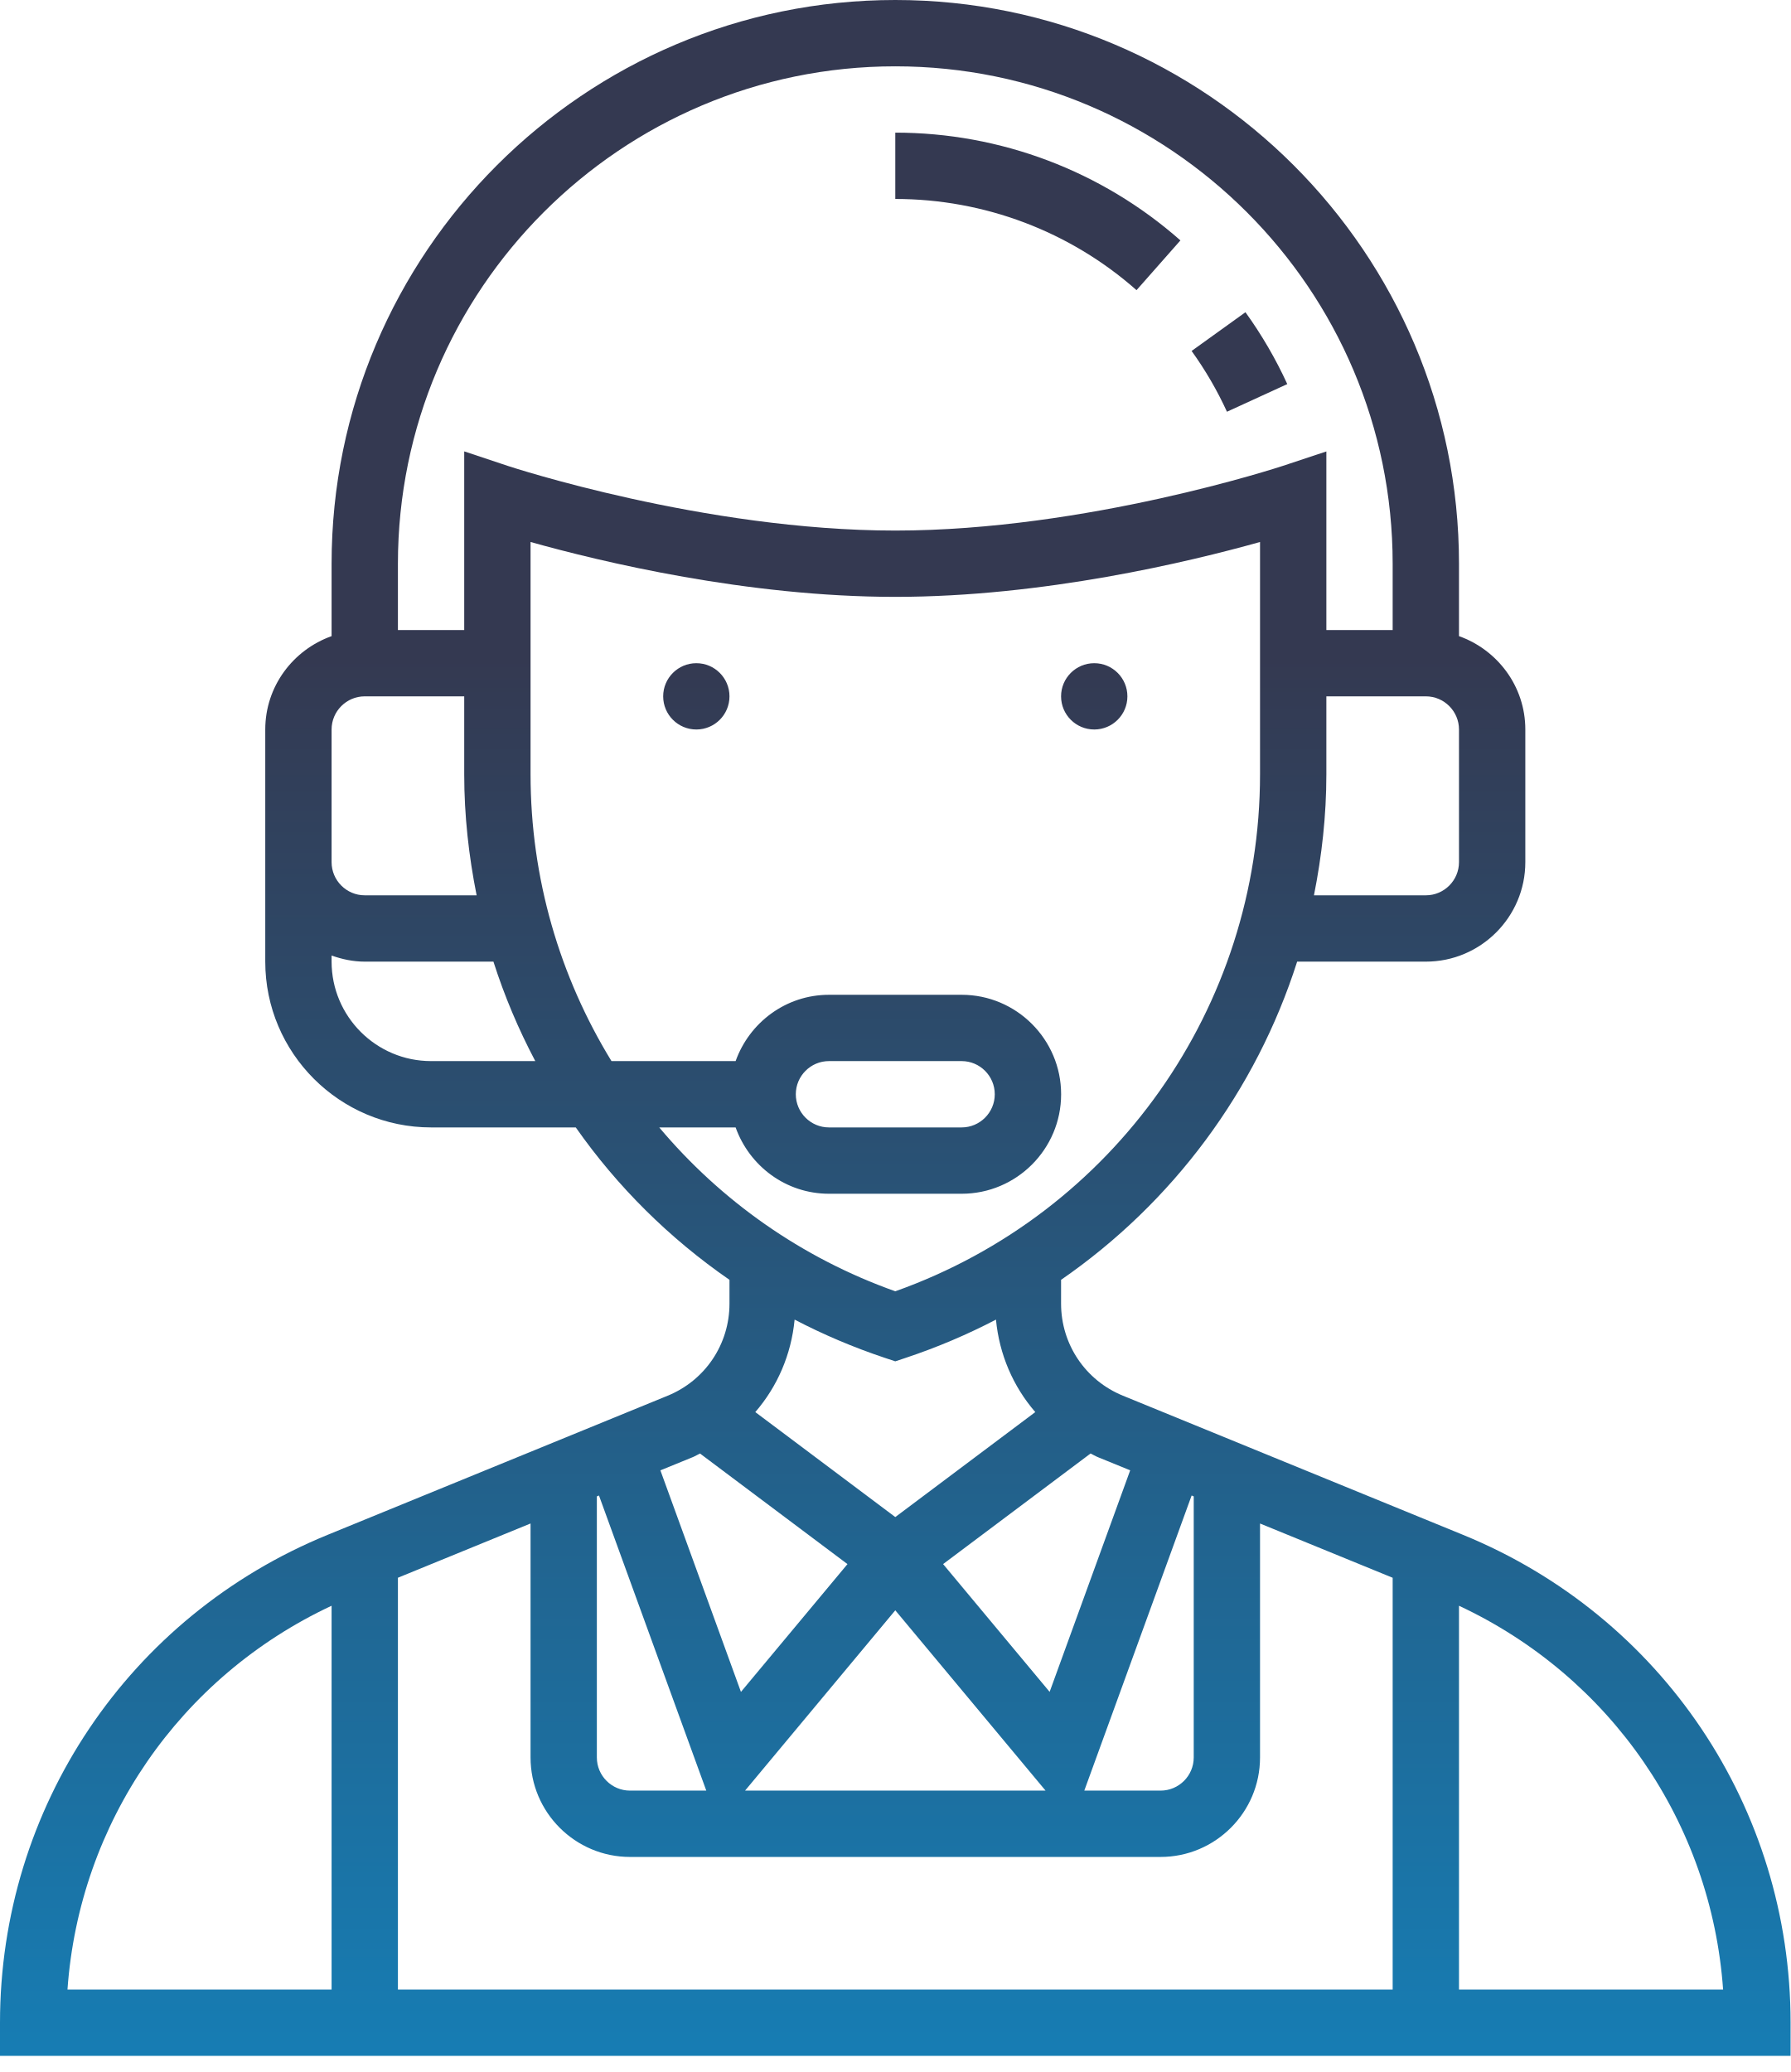
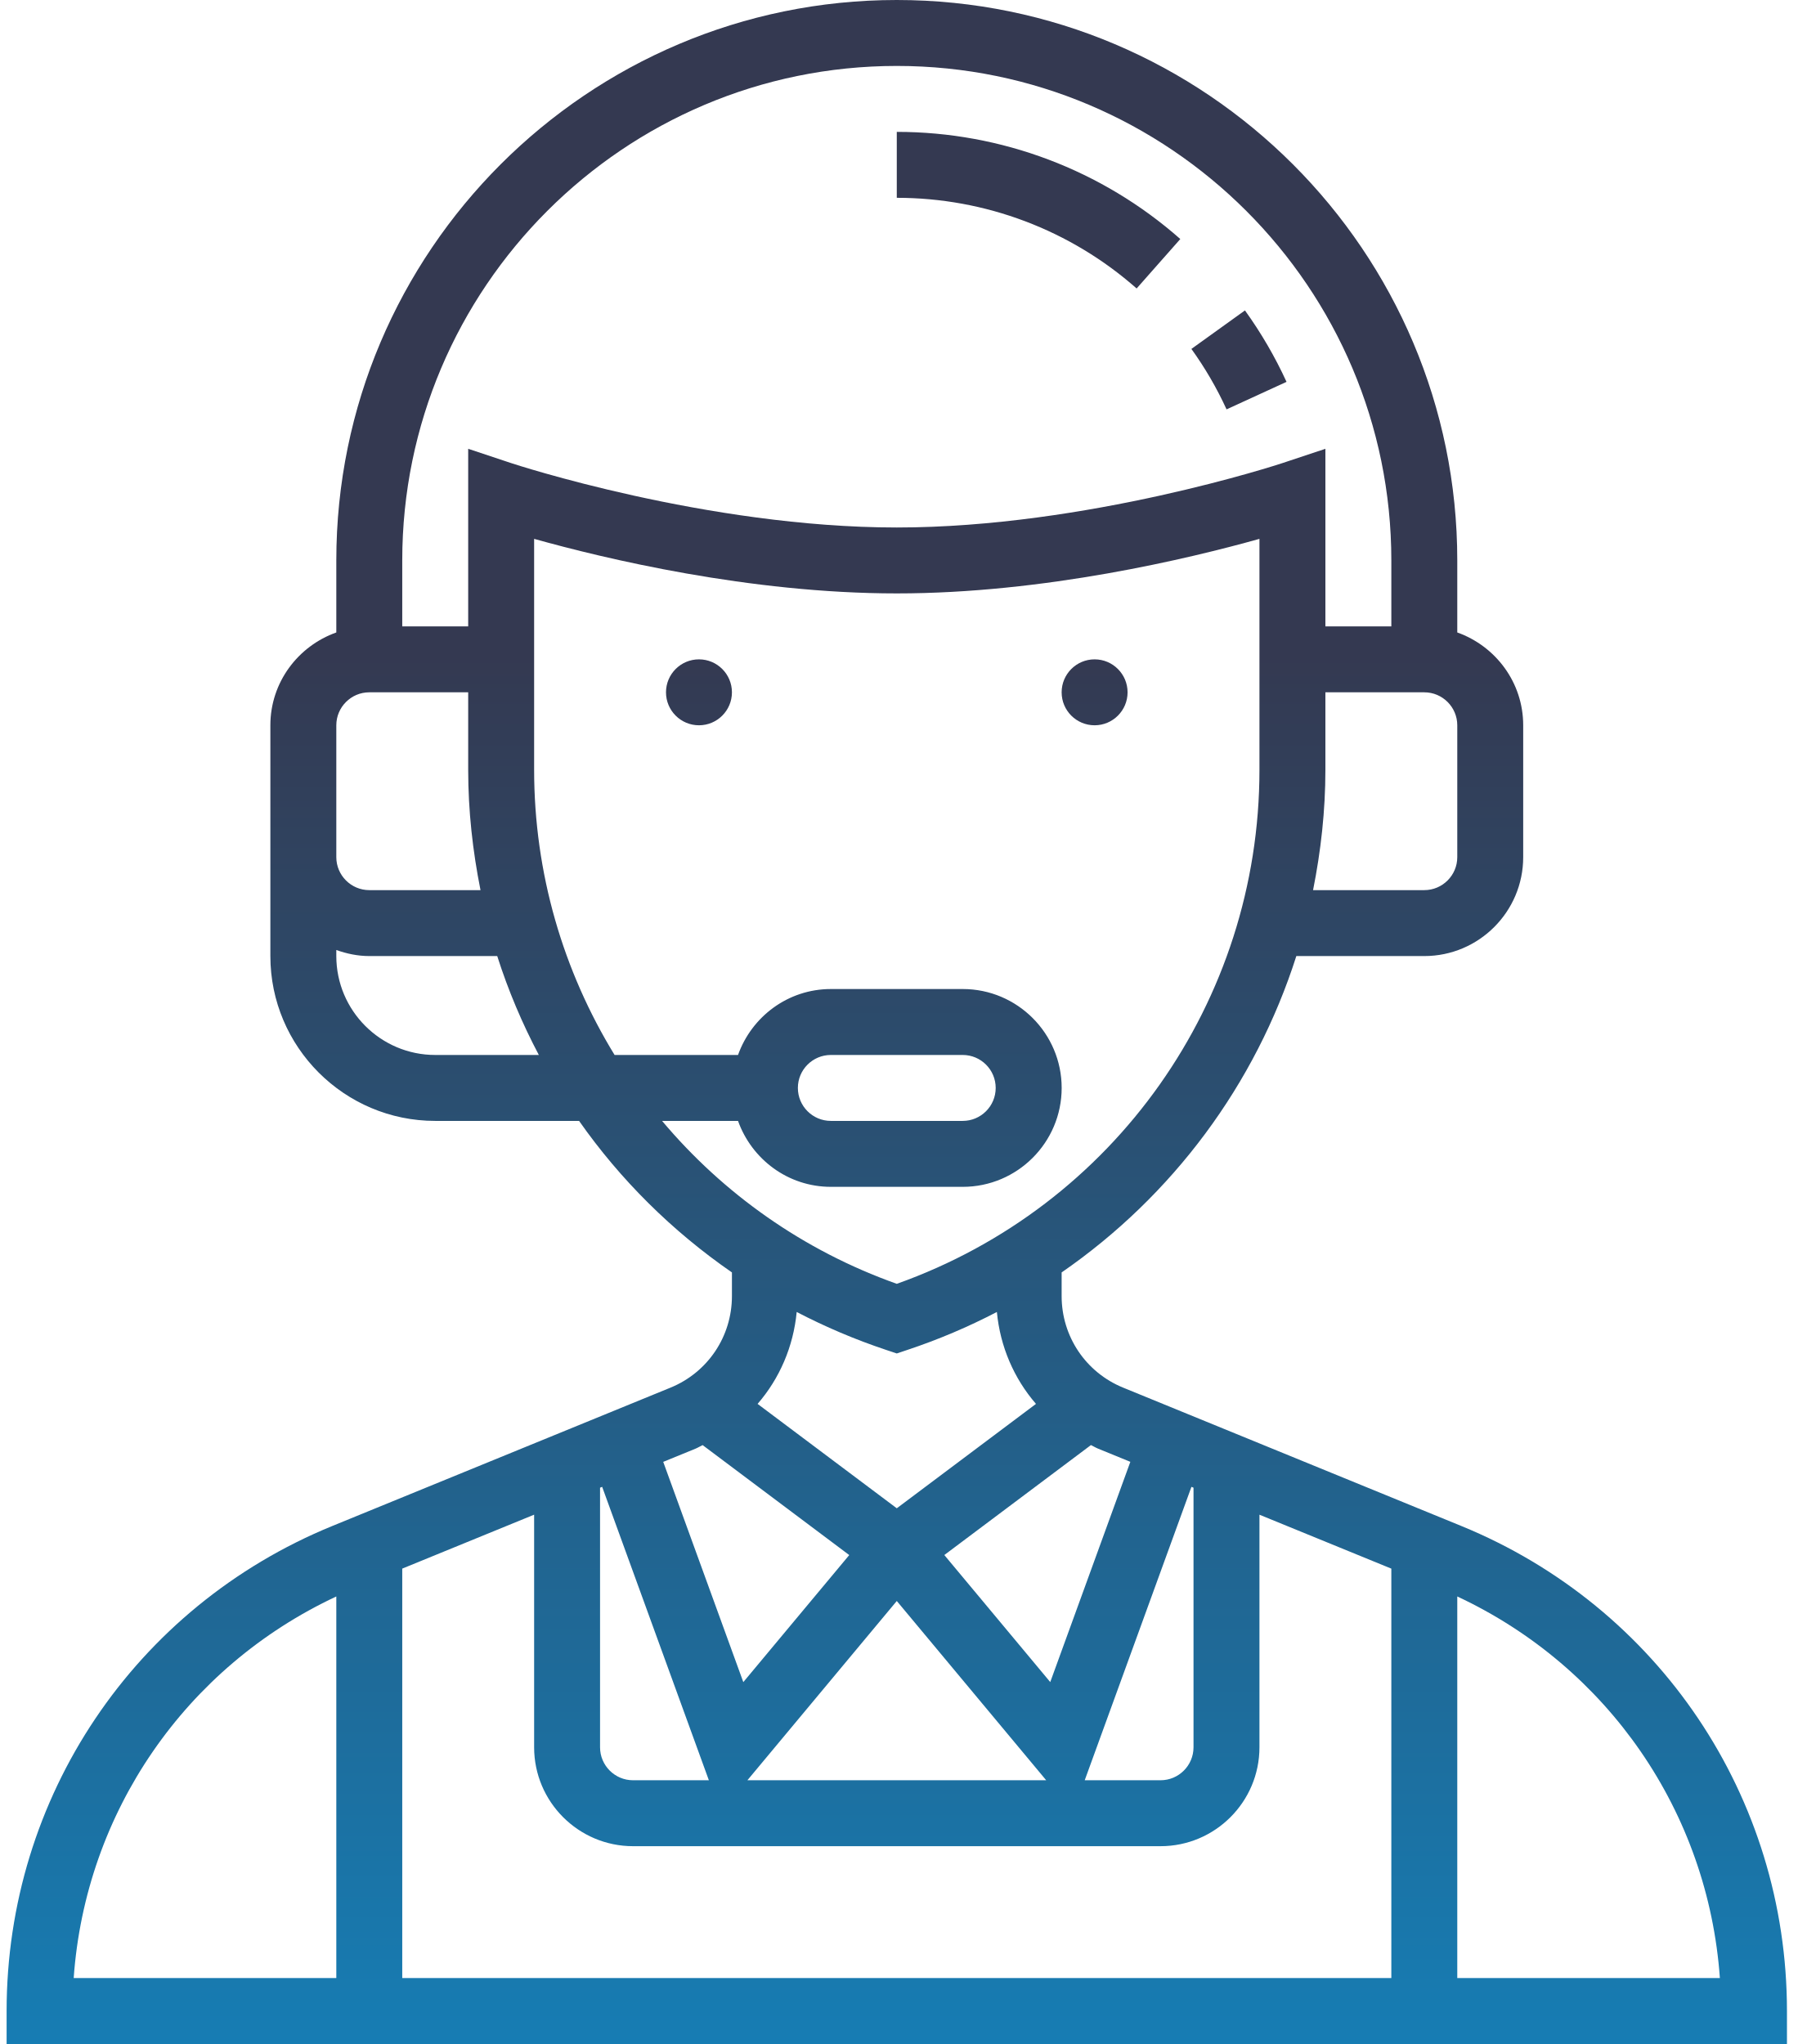
- <svg xmlns="http://www.w3.org/2000/svg" width="70" height="81" viewBox="0 0 70 81" fill="none">
-   <path d="M41.481 27.222C41.481 26.507 42.062 25.926 42.778 25.926C43.493 25.926 44.074 26.507 44.074 27.222C44.074 27.938 43.493 28.518 42.778 28.518C42.062 28.518 41.481 27.938 41.481 27.222ZM27.222 25.926C26.507 25.926 25.926 26.507 25.926 27.222C25.926 27.938 26.507 28.518 27.222 28.518C27.938 28.518 28.518 27.938 28.518 27.222C28.518 26.507 27.938 25.926 27.222 25.926ZM70 79.074V80.37H57.037H12.963H0V79.074C0 70.671 5.026 63.185 12.803 60.003L26.102 54.562C27.57 53.962 28.518 52.549 28.518 50.963V50.032C26.162 48.404 24.131 46.387 22.509 44.074H16.852C13.278 44.074 10.37 41.166 10.37 37.593V33.704V32.407V28.518C10.37 26.831 11.458 25.405 12.963 24.868V22.037C12.963 9.886 22.849 0 35 0C47.151 0 57.037 9.886 57.037 22.037V24.868C58.542 25.405 59.63 26.831 59.63 28.518V33.704C59.63 35.848 57.885 37.593 55.741 37.593H50.71C49.1 42.64 45.85 47.014 41.481 50.032V50.963C41.481 52.549 42.43 53.961 43.898 54.561L57.197 60.002C64.974 63.185 70 70.671 70 79.074ZM23.333 68.704C23.333 69.419 23.915 70 24.63 70H27.611L23.416 58.463L23.333 58.497V68.704ZM29.127 70H40.875L35 62.951L29.127 70ZM46.585 58.463L42.389 70H45.37C46.085 70 46.667 69.419 46.667 68.704V58.497L46.585 58.463ZM42.916 56.962C42.818 56.922 42.73 56.866 42.634 56.821L36.869 61.144L41.034 66.14L44.183 57.479L42.916 56.962ZM57.037 28.518C57.037 27.804 56.455 27.222 55.741 27.222H51.852V30.27C51.852 31.884 51.674 33.463 51.367 35H55.741C56.455 35 57.037 34.418 57.037 33.704V28.518ZM15.556 22.037V24.63H18.148V17.646L19.854 18.214C19.931 18.24 27.535 20.741 35 20.741C42.465 20.741 50.069 18.24 50.146 18.214L51.852 17.648V24.63H54.444V22.037C54.444 11.315 45.722 2.593 35 2.593C24.278 2.593 15.556 11.315 15.556 22.037ZM12.963 32.407V33.704C12.963 34.418 13.545 35 14.259 35H18.633C18.326 33.463 18.148 31.884 18.148 30.27V27.222H14.259C13.545 27.222 12.963 27.804 12.963 28.518V32.407ZM20.926 41.481C20.271 40.241 19.721 38.942 19.29 37.593H14.259C13.803 37.593 13.37 37.499 12.963 37.354V37.593C12.963 39.737 14.708 41.481 16.852 41.481H20.926ZM35 50.48C43.548 47.441 49.259 39.374 49.259 30.27V21.188C46.498 21.962 40.791 23.333 35 23.333C29.209 23.333 23.502 21.962 20.741 21.188V30.27C20.741 34.334 21.885 38.186 23.905 41.481H28.758C29.295 39.977 30.721 38.889 32.409 38.889H37.594C39.738 38.889 41.483 40.634 41.483 42.778C41.483 44.922 39.738 46.667 37.594 46.667H32.409C30.721 46.667 29.295 45.579 28.758 44.074H25.772C28.171 46.928 31.32 49.172 35 50.48ZM32.407 44.074H37.593C38.307 44.074 38.889 43.493 38.889 42.778C38.889 42.062 38.307 41.481 37.593 41.481H32.407C31.693 41.481 31.111 42.062 31.111 42.778C31.111 43.493 31.693 44.074 32.407 44.074ZM31.064 51.587C30.935 52.947 30.393 54.202 29.527 55.202L35 59.306L40.473 55.202C39.607 54.202 39.065 52.947 38.936 51.587C37.816 52.171 36.639 52.672 35.411 53.081L35 53.218L34.59 53.082C33.363 52.672 32.184 52.171 31.064 51.587ZM25.817 57.48L28.966 66.141L33.131 61.145L27.366 56.822C27.27 56.866 27.182 56.923 27.084 56.963L25.817 57.48ZM12.963 77.778V62.773C7.027 65.55 3.099 71.264 2.638 77.778H12.963ZM54.444 77.778V61.679L49.259 59.558V68.704C49.259 70.848 47.514 72.593 45.37 72.593H24.63C22.486 72.593 20.741 70.848 20.741 68.704V59.557L15.556 61.678V77.778H54.444ZM67.362 77.778C66.901 71.264 62.973 65.55 57.037 62.773V77.778H67.362ZM50.324 15.015C49.874 14.032 49.324 13.087 48.689 12.206L46.584 13.72C47.122 14.467 47.586 15.265 47.966 16.096L50.324 15.015ZM46.147 9.398C43.068 6.681 39.109 5.185 35 5.185V7.778C38.478 7.778 41.828 9.044 44.431 11.343L46.147 9.398Z" fill="url(#paint0_linear)" />
+ <svg xmlns="http://www.w3.org/2000/svg" width="102" height="116" viewBox="0 0 102 116" fill="none">
+   <path d="M60.246 39.29C60.246 38.258 61.084 37.419 62.117 37.419C63.15 37.419 63.988 38.258 63.988 39.29C63.988 40.323 63.15 41.161 62.117 41.161C61.084 41.161 60.246 40.323 60.246 39.29ZM39.665 37.419C38.633 37.419 37.794 38.258 37.794 39.29C37.794 40.323 38.633 41.161 39.665 41.161C40.698 41.161 41.536 40.323 41.536 39.29C41.536 38.258 40.698 37.419 39.665 37.419ZM101.407 114.129V116H82.698H19.085H0.375V114.129C0.375 102.001 7.629 91.197 18.855 86.603L38.049 78.751C40.167 77.885 41.536 75.845 41.536 73.555V72.212C38.135 69.862 35.203 66.951 32.862 63.613H24.698C19.539 63.613 15.343 59.416 15.343 54.258V48.645V46.774V41.161C15.343 38.725 16.913 36.667 19.085 35.893V31.806C19.085 14.268 33.353 0 50.891 0C68.43 0 82.698 14.268 82.698 31.806V35.893C84.87 36.667 86.439 38.725 86.439 41.161V48.645C86.439 51.74 83.921 54.258 80.827 54.258H73.565C71.242 61.544 66.551 67.856 60.246 72.212V73.555C60.246 75.845 61.615 77.883 63.733 78.749L82.928 86.602C94.153 91.197 101.407 102.001 101.407 114.129V114.129ZM34.052 99.161C34.052 100.194 34.892 101.032 35.923 101.032H40.227L34.172 84.381L34.052 84.429V99.161ZM42.414 101.032H59.37L50.891 90.858L42.414 101.032ZM67.612 84.381L61.556 101.032H65.859C66.89 101.032 67.73 100.194 67.73 99.161V84.429L67.612 84.381ZM62.317 82.214C62.175 82.156 62.048 82.076 61.909 82.01L53.589 88.25L59.6 95.46L64.145 82.961L62.317 82.214ZM82.698 41.161C82.698 40.13 81.858 39.29 80.827 39.29H75.214V43.689C75.214 46.018 74.957 48.297 74.514 50.516H80.827C81.858 50.516 82.698 49.676 82.698 48.645V41.161ZM22.827 31.806V35.548H26.569V25.47L29.031 26.289C29.141 26.326 40.116 29.936 50.891 29.936C61.666 29.936 72.641 26.326 72.751 26.289L75.214 25.471V35.548H78.956V31.806C78.956 16.332 66.366 3.742 50.891 3.742C35.416 3.742 22.827 16.332 22.827 31.806ZM19.085 46.774V48.645C19.085 49.676 19.925 50.516 20.956 50.516H27.268C26.825 48.297 26.569 46.018 26.569 43.689V39.29H20.956C19.925 39.29 19.085 40.13 19.085 41.161V46.774ZM30.578 59.871C29.633 58.081 28.838 56.206 28.217 54.258H20.956C20.297 54.258 19.672 54.123 19.085 53.914V54.258C19.085 57.353 21.603 59.871 24.698 59.871H30.578ZM50.891 72.859C63.228 68.472 71.472 56.829 71.472 43.689V30.581C67.487 31.698 59.249 33.677 50.891 33.677C42.533 33.677 34.296 31.698 30.311 30.581V43.689C30.311 49.554 31.962 55.115 34.877 59.871H41.882C42.657 57.699 44.715 56.129 47.151 56.129H54.635C57.73 56.129 60.248 58.647 60.248 61.742C60.248 64.837 57.73 67.355 54.635 67.355H47.151C44.715 67.355 42.657 65.785 41.882 63.613H37.572C41.035 67.733 45.58 70.971 50.891 72.859ZM47.149 63.613H54.633C55.664 63.613 56.504 62.775 56.504 61.742C56.504 60.709 55.664 59.871 54.633 59.871H47.149C46.118 59.871 45.278 60.709 45.278 61.742C45.278 62.775 46.118 63.613 47.149 63.613ZM45.211 74.457C45.024 76.42 44.242 78.231 42.992 79.673L50.891 85.597L58.79 79.673C57.541 78.231 56.758 76.42 56.571 74.457C54.955 75.299 53.256 76.023 51.484 76.612L50.891 76.811L50.3 76.614C48.528 76.023 46.827 75.299 45.211 74.457V74.457ZM37.637 82.963L42.182 95.462L48.193 88.252L39.873 82.012C39.734 82.076 39.607 82.158 39.465 82.216L37.637 82.963ZM19.085 112.258V90.602C10.518 94.609 4.848 102.856 4.182 112.258H19.085ZM78.956 112.258V89.022L71.472 85.962V99.161C71.472 102.256 68.954 104.774 65.859 104.774H35.923C32.829 104.774 30.311 102.256 30.311 99.161V85.96L22.827 89.021V112.258H78.956ZM97.6 112.258C96.934 102.856 91.265 94.609 82.698 90.602V112.258H97.6ZM73.008 21.671C72.359 20.253 71.565 18.889 70.649 17.617L67.61 19.802C68.387 20.88 69.056 22.032 69.605 23.232L73.008 21.671ZM66.98 13.565C62.536 9.643 56.822 7.484 50.891 7.484V11.226C55.911 11.226 60.745 13.054 64.502 16.371L66.98 13.565Z" fill="url(#paint0_linear)" />
  <defs>
-     <linearGradient id="paint0_linear" x1="35" y1="25.667" x2="35" y2="116.235" gradientUnits="userSpaceOnUse">
+     <linearGradient id="paint0_linear" x1="50.891" y1="37.045" x2="50.891" y2="167.763" gradientUnits="userSpaceOnUse">
      <stop stop-color="#343951" />
      <stop offset="1" stop-color="#03A9F4" />
    </linearGradient>
  </defs>
</svg>
